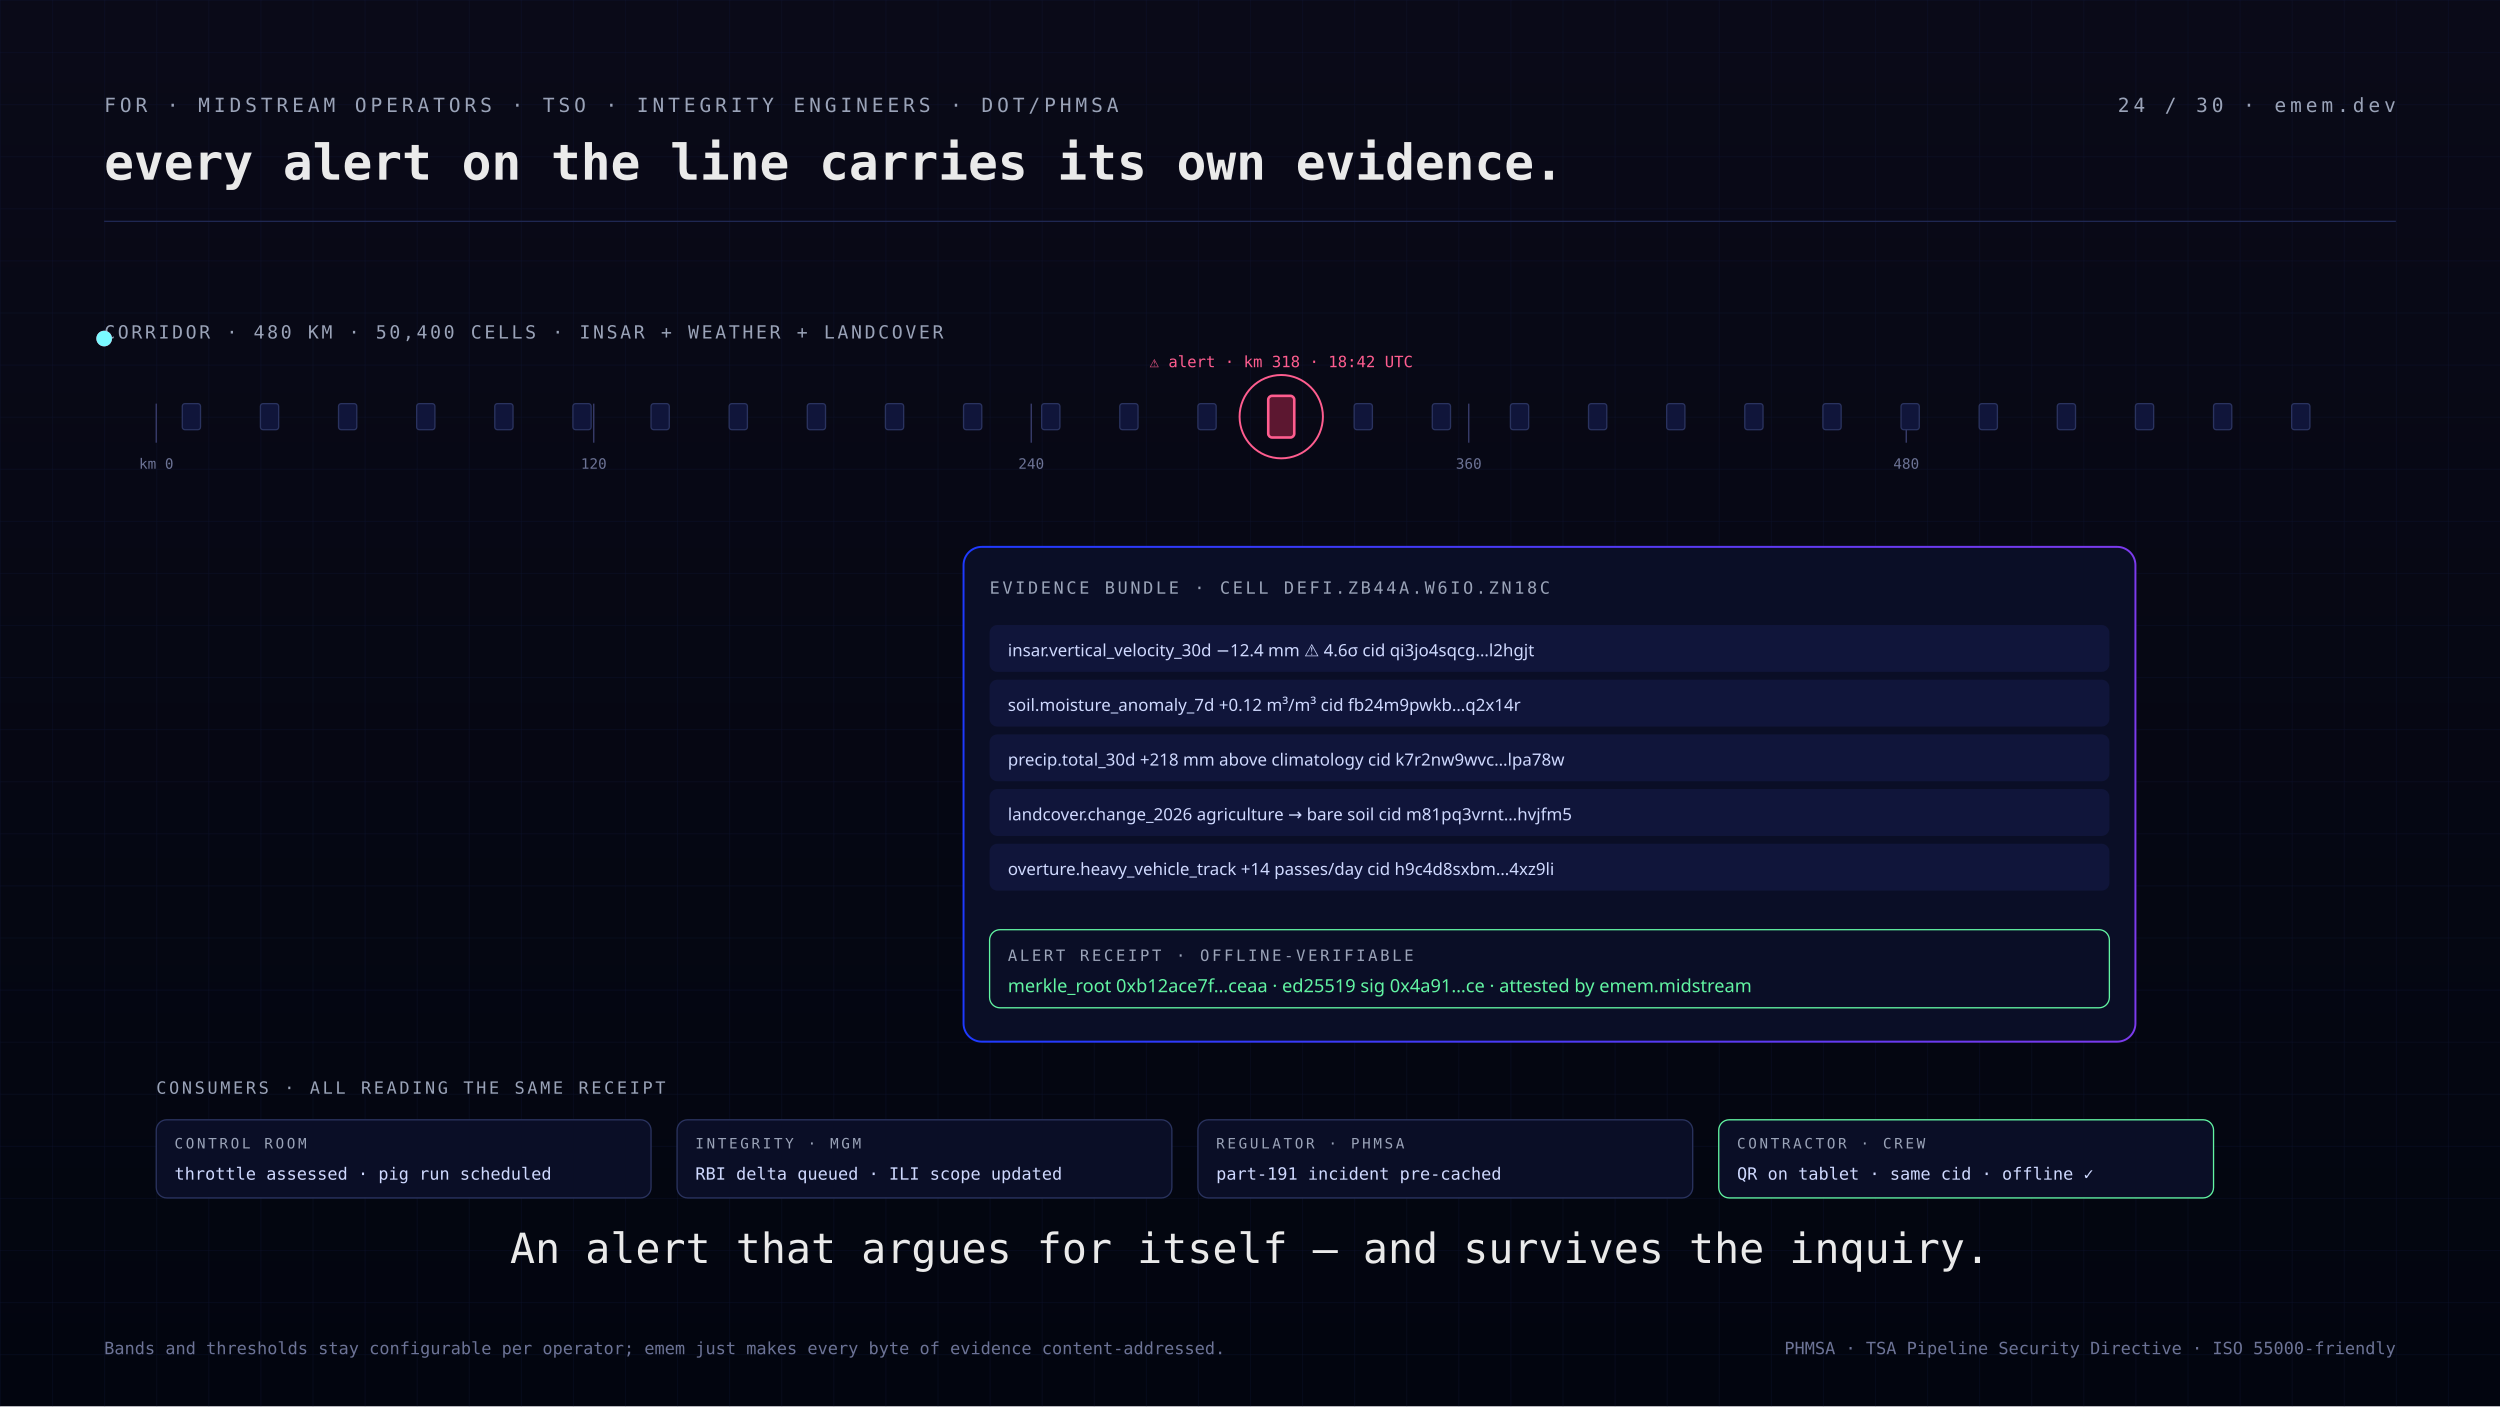
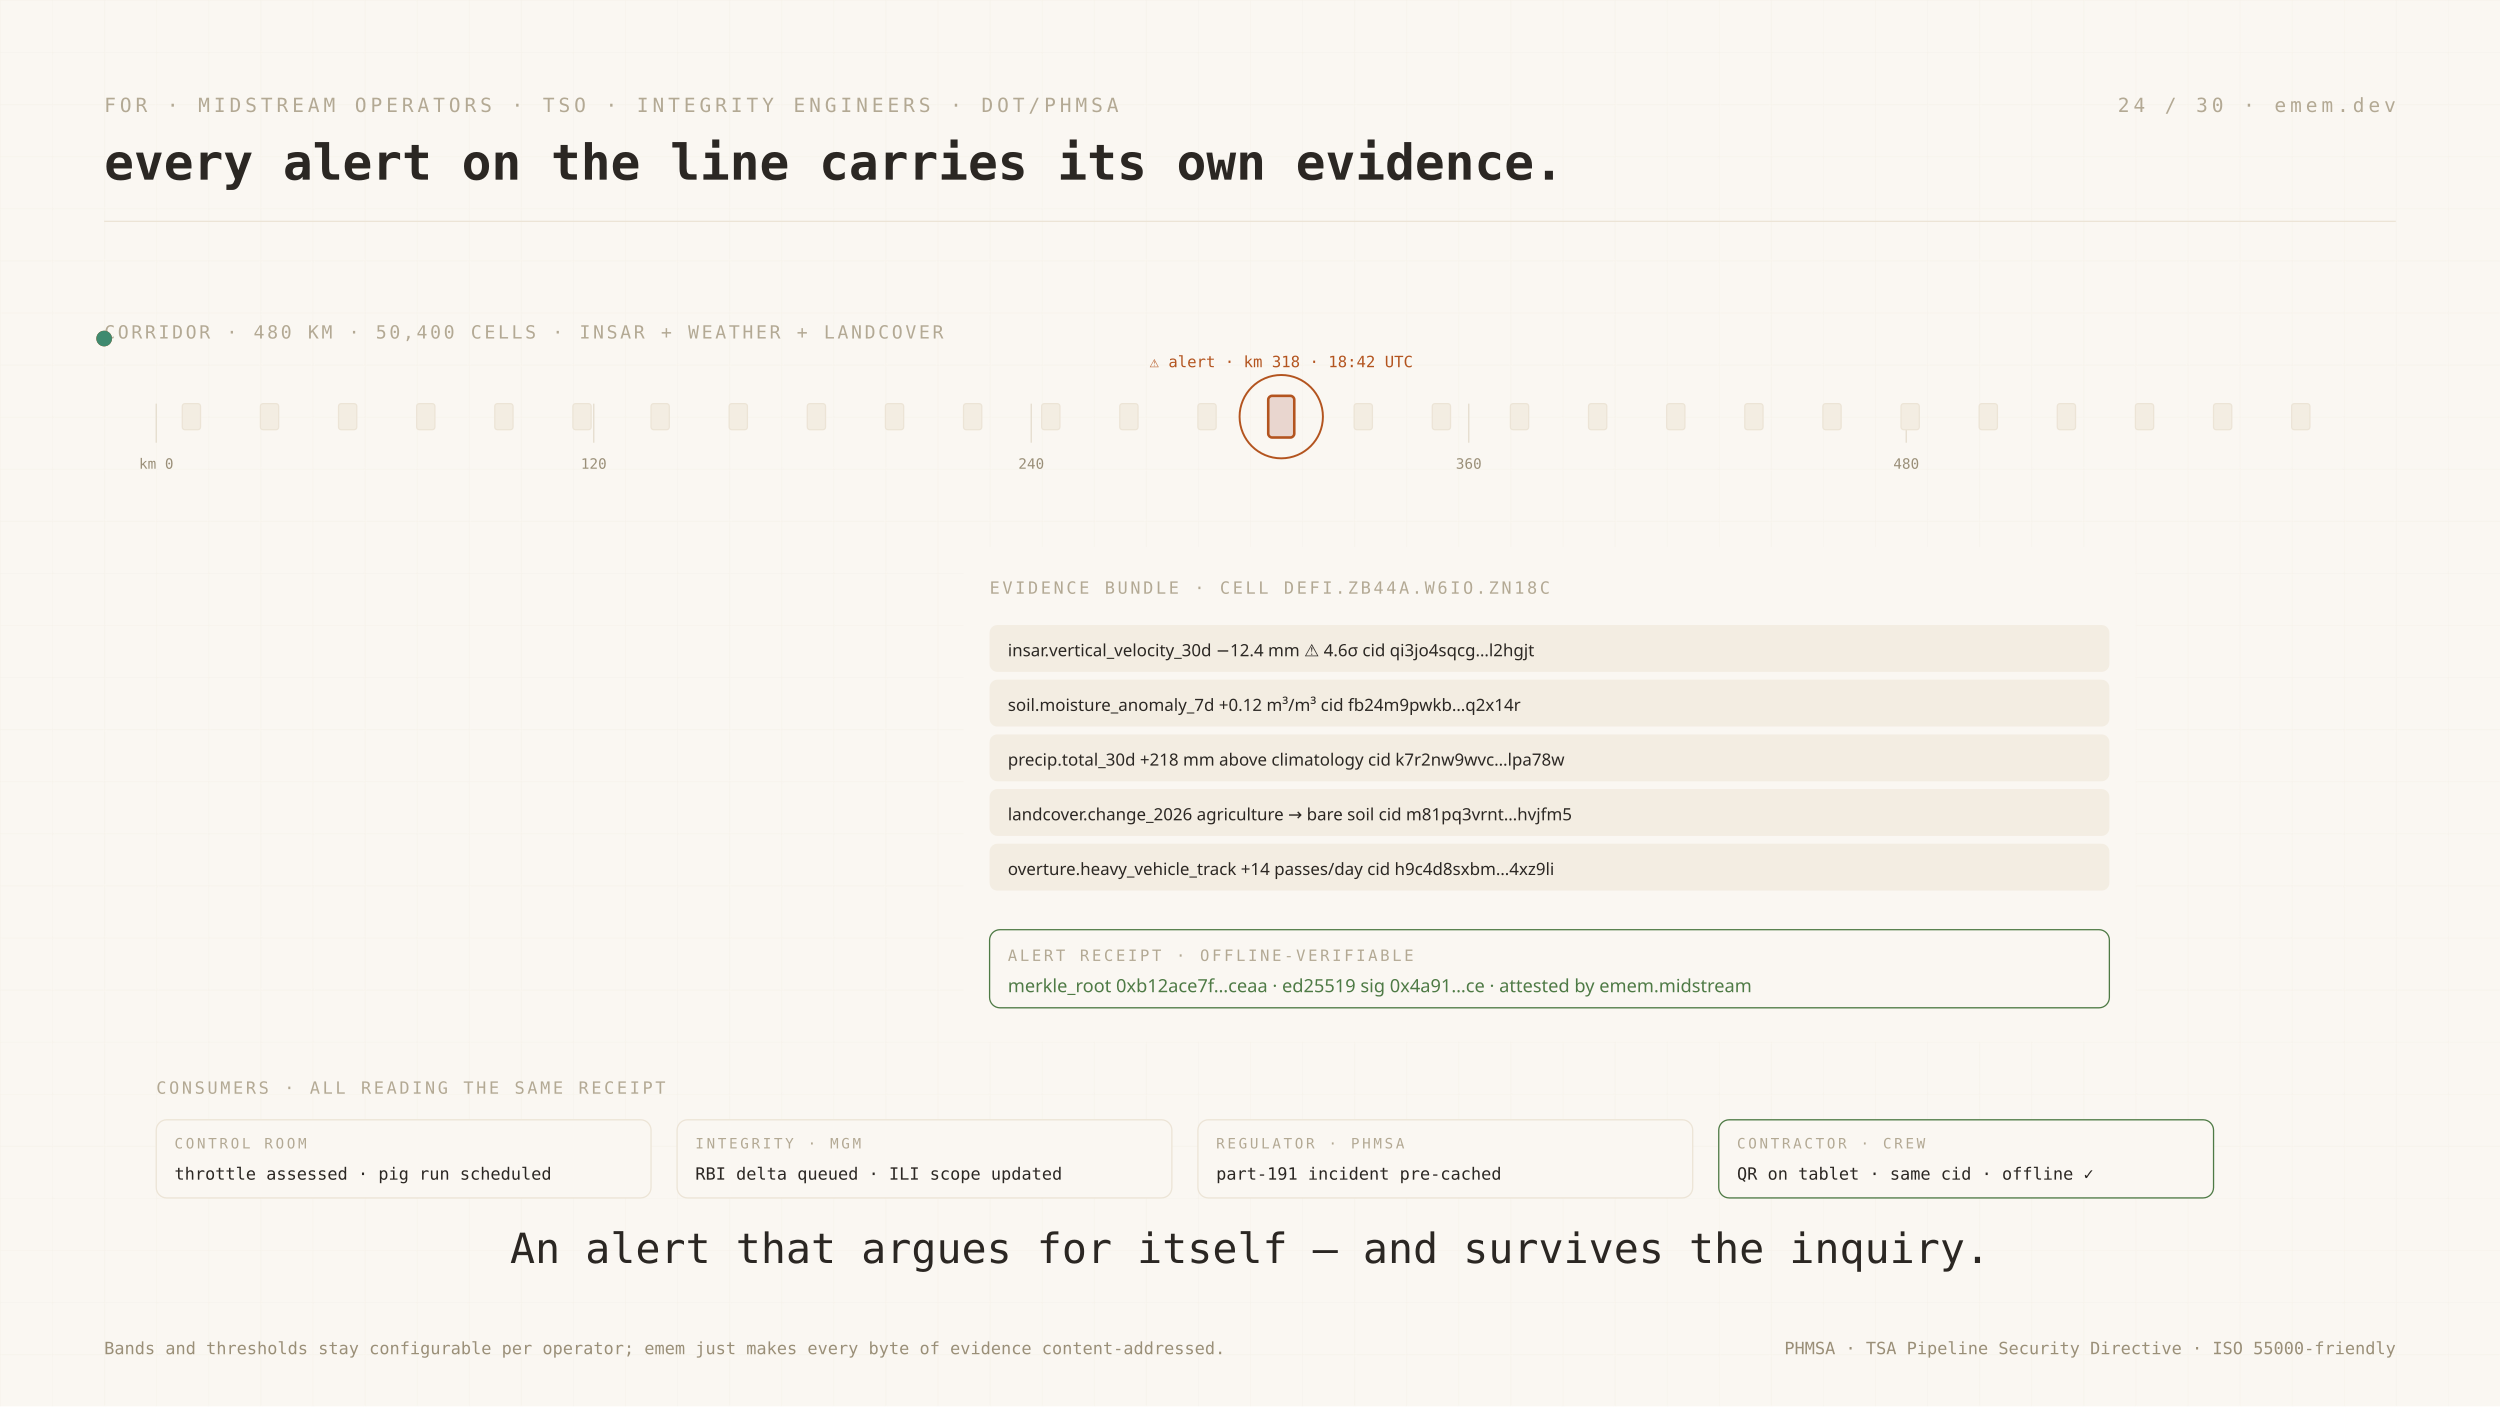
<svg xmlns="http://www.w3.org/2000/svg" viewBox="0 0 1920 1080" width="1920" height="1080" font-family="ui-monospace, SF Mono, Menlo, Consolas, monospace" role="img" aria-label="pipeline monitoring: every alert carries its own evidence">
  <defs>
    <linearGradient id="bg" x1="0" y1="0" x2="0" y2="1">
-       <stop offset="0" stop-color="#0a0a18" />
-       <stop offset="1" stop-color="#02050f" />
+       <stop offset="0" stop-color="#faf7f2" />
+       <stop offset="1" stop-color="#faf7f2" />
    </linearGradient>
    <linearGradient id="acc" x1="0" y1="0" x2="1" y2="0">
-       <stop offset="0" stop-color="#1e3aff" />
-       <stop offset="1" stop-color="#7c3aed" />
+       <stop offset="0" stop-color="#5b7d4d" />
+       <stop offset="1" stop-color="#8a6d3f" />
    </linearGradient>
    <pattern id="grid" width="40" height="40" patternUnits="userSpaceOnUse">
-       <path d="M40 0 L0 0 0 40" fill="none" stroke="#101637" stroke-width="0.6" />
+       <path d="M40 0 L0 0 0 40" fill="none" stroke="#f3ede2" stroke-width="0.6" />
    </pattern>
  </defs>
  <rect width="1920" height="1080" fill="url(#bg)" />
  <rect width="1920" height="1080" fill="url(#grid)" opacity="0.7" />
-   <text x="80" y="86" font-size="15" fill="#9aa3b8" letter-spacing="3">FOR · MIDSTREAM OPERATORS · TSO · INTEGRITY ENGINEERS · DOT/PHMSA</text>
-   <text x="80" y="138" font-size="38" fill="#eaeaea" font-weight="700">every alert on the line carries its own evidence.</text>
-   <text x="1840" y="86" text-anchor="end" font-size="15" fill="#9aa3b8" letter-spacing="3">24 / 30 · emem.dev</text>
-   <line x1="80" y1="170" x2="1840" y2="170" stroke="#1f2752" />
+   <text x="80" y="86" font-size="15" fill="#b3a994" letter-spacing="3">FOR · MIDSTREAM OPERATORS · TSO · INTEGRITY ENGINEERS · DOT/PHMSA</text>
+   <text x="80" y="138" font-size="38" fill="#2b2723" font-weight="700">every alert on the line carries its own evidence.</text>
+   <text x="1840" y="86" text-anchor="end" font-size="15" fill="#b3a994" letter-spacing="3">24 / 30 · emem.dev</text>
+   <line x1="80" y1="170" x2="1840" y2="170" stroke="#ece4d6" />
  <g transform="translate(80,260)">
-     <text x="0" y="0" font-size="14" fill="#9aa3b8" letter-spacing="2">CORRIDOR · 480 KM · 50,400 CELLS · INSAR + WEATHER + LANDCOVER</text>
-     <line x1="40" y1="60" x2="1720" y2="60" stroke="url(#acc)" stroke-width="6" />
-     <g font-size="11" fill="#6c7396">
-       <line x1="40" y1="50" x2="40" y2="80" stroke="#3a3f6f" />
+     <text x="0" y="0" font-size="14" fill="#b3a994" letter-spacing="2">CORRIDOR · 480 KM · 50,400 CELLS · INSAR + WEATHER + LANDCOVER</text>
+     <line x1="40" y1="60" x2="1720" y2="60" stroke="url(#7c756a)" stroke-width="6" />
+     <g font-size="11" fill="#9a8f78">
+       <line x1="40" y1="50" x2="40" y2="80" stroke="#e4ddcd" />
      <text x="40" y="100" text-anchor="middle">km 0</text>
-       <line x1="376" y1="50" x2="376" y2="80" stroke="#3a3f6f" />
+       <line x1="376" y1="50" x2="376" y2="80" stroke="#e4ddcd" />
      <text x="376" y="100" text-anchor="middle">120</text>
-       <line x1="712" y1="50" x2="712" y2="80" stroke="#3a3f6f" />
+       <line x1="712" y1="50" x2="712" y2="80" stroke="#e4ddcd" />
      <text x="712" y="100" text-anchor="middle">240</text>
-       <line x1="1048" y1="50" x2="1048" y2="80" stroke="#3a3f6f" />
+       <line x1="1048" y1="50" x2="1048" y2="80" stroke="#e4ddcd" />
      <text x="1048" y="100" text-anchor="middle">360</text>
-       <line x1="1384" y1="50" x2="1384" y2="80" stroke="#3a3f6f" />
+       <line x1="1384" y1="50" x2="1384" y2="80" stroke="#e4ddcd" />
      <text x="1384" y="100" text-anchor="middle">480</text>
    </g>
-     <g fill="#10153a" stroke="#2a335f">
+     <g fill="#f3ede2" stroke="#ece4d6">
      <g>
        <rect x="60" y="50" width="14" height="20" rx="2" />
        <rect x="120" y="50" width="14" height="20" rx="2" />
        <rect x="180" y="50" width="14" height="20" rx="2" />
        <rect x="240" y="50" width="14" height="20" rx="2" />
        <rect x="300" y="50" width="14" height="20" rx="2" />
        <rect x="360" y="50" width="14" height="20" rx="2" />
        <rect x="420" y="50" width="14" height="20" rx="2" />
        <rect x="480" y="50" width="14" height="20" rx="2" />
        <rect x="540" y="50" width="14" height="20" rx="2" />
        <rect x="600" y="50" width="14" height="20" rx="2" />
        <rect x="660" y="50" width="14" height="20" rx="2" />
        <rect x="720" y="50" width="14" height="20" rx="2" />
        <rect x="780" y="50" width="14" height="20" rx="2" />
        <rect x="840" y="50" width="14" height="20" rx="2" />
        <rect x="960" y="50" width="14" height="20" rx="2" />
        <rect x="1020" y="50" width="14" height="20" rx="2" />
        <rect x="1080" y="50" width="14" height="20" rx="2" />
        <rect x="1140" y="50" width="14" height="20" rx="2" />
        <rect x="1200" y="50" width="14" height="20" rx="2" />
        <rect x="1260" y="50" width="14" height="20" rx="2" />
        <rect x="1320" y="50" width="14" height="20" rx="2" />
        <rect x="1380" y="50" width="14" height="20" rx="2" />
        <rect x="1440" y="50" width="14" height="20" rx="2" />
        <rect x="1500" y="50" width="14" height="20" rx="2" />
        <rect x="1560" y="50" width="14" height="20" rx="2" />
        <rect x="1620" y="50" width="14" height="20" rx="2" />
        <rect x="1680" y="50" width="14" height="20" rx="2" />
      </g>
    </g>
    <g>
-       <rect x="894" y="44" width="20" height="32" rx="3" fill="#5c1730" stroke="#ff5d8f" stroke-width="2" />
-       <circle cx="904" cy="60" r="32" fill="none" stroke="#ff5d8f" stroke-width="1.5">
+       <rect x="894" y="44" width="20" height="32" rx="3" fill="#e9d6cf" stroke="#b3541f" stroke-width="2" />
+       <circle cx="904" cy="60" r="32" fill="none" stroke="#b3541f" stroke-width="1.5">
        <animate attributeName="r" values="14;42;14" dur="2.4s" repeatCount="indefinite" />
        <animate attributeName="opacity" values="0.9;0;0.9" dur="2.4s" repeatCount="indefinite" />
      </circle>
-       <text x="904" y="22" text-anchor="middle" font-size="12" fill="#ff5d8f">⚠ alert · km 318 · 18:42 UTC</text>
+       <text x="904" y="22" text-anchor="middle" font-size="12" fill="#b3541f">⚠ alert · km 318 · 18:42 UTC</text>
    </g>
    <g transform="translate(660,160)">
-       <rect width="900" height="380" rx="14" fill="#0a0e26" stroke="url(#acc)" stroke-width="1.5" />
-       <text x="20" y="36" font-size="13" fill="#9aa3b8" letter-spacing="2">EVIDENCE BUNDLE · CELL DEFI.ZB44A.W6IO.ZN18C</text>
-       <g transform="translate(20,60)" font-family="ui-monospace" font-size="13" fill="#cfd9ff">
+       <rect width="900" height="380" rx="14" fill="#faf7f2" stroke="url(#7c756a)" stroke-width="1.5" />
+       <text x="20" y="36" font-size="13" fill="#b3a994" letter-spacing="2">EVIDENCE BUNDLE · CELL DEFI.ZB44A.W6IO.ZN18C</text>
+       <g transform="translate(20,60)" font-family="ui-monospace" font-size="13" fill="#2b2723">
        <g>
-           <rect width="860" height="36" rx="6" fill="#10153a" />
+           <rect width="860" height="36" rx="6" fill="#f3ede2" />
          <text x="14" y="24">insar.vertical_velocity_30d   −12.4 mm   ⚠ 4.6σ        cid qi3jo4sqcg…l2hgjt</text>
        </g>
        <g transform="translate(0,42)">
-           <rect width="860" height="36" rx="6" fill="#10153a" />
+           <rect width="860" height="36" rx="6" fill="#f3ede2" />
          <text x="14" y="24">soil.moisture_anomaly_7d      +0.12 m³/m³                cid fb24m9pwkb…q2x14r</text>
        </g>
        <g transform="translate(0,84)">
-           <rect width="860" height="36" rx="6" fill="#10153a" />
+           <rect width="860" height="36" rx="6" fill="#f3ede2" />
          <text x="14" y="24">precip.total_30d              +218 mm above climatology  cid k7r2nw9wvc…lpa78w</text>
        </g>
        <g transform="translate(0,126)">
-           <rect width="860" height="36" rx="6" fill="#10153a" />
+           <rect width="860" height="36" rx="6" fill="#f3ede2" />
          <text x="14" y="24">landcover.change_2026         agriculture → bare soil   cid m81pq3vrnt…hvjfm5</text>
        </g>
        <g transform="translate(0,168)">
-           <rect width="860" height="36" rx="6" fill="#10153a" />
+           <rect width="860" height="36" rx="6" fill="#f3ede2" />
          <text x="14" y="24">overture.heavy_vehicle_track  +14 passes/day            cid h9c4d8sxbm…4xz9li</text>
        </g>
      </g>
      <g transform="translate(20,294)">
-         <rect width="860" height="60" rx="8" fill="#0a0e26" stroke="#62f5a3" />
-         <text x="14" y="24" font-size="12" fill="#9aa3b8" letter-spacing="2">ALERT RECEIPT · OFFLINE-VERIFIABLE</text>
-         <text x="14" y="48" font-family="ui-monospace" font-size="14" fill="#62f5a3">merkle_root 0xb12ace7f…ceaa  ·  ed25519 sig 0x4a91…ce  ·  attested by emem.midstream</text>
+         <rect width="860" height="60" rx="8" fill="#faf7f2" stroke="#4e7a45" />
+         <text x="14" y="24" font-size="12" fill="#b3a994" letter-spacing="2">ALERT RECEIPT · OFFLINE-VERIFIABLE</text>
+         <text x="14" y="48" font-family="ui-monospace" font-size="14" fill="#4e7a45">merkle_root 0xb12ace7f…ceaa  ·  ed25519 sig 0x4a91…ce  ·  attested by emem.midstream</text>
      </g>
    </g>
-     <g transform="translate(0,580)" font-size="13" fill="#cfd9ff">
-       <text x="40" y="0" font-size="13" fill="#9aa3b8" letter-spacing="2">CONSUMERS · ALL READING THE SAME RECEIPT</text>
+     <g transform="translate(0,580)" font-size="13" fill="#2b2723">
+       <text x="40" y="0" font-size="13" fill="#b3a994" letter-spacing="2">CONSUMERS · ALL READING THE SAME RECEIPT</text>
      <g transform="translate(40,20)">
-         <rect width="380" height="60" rx="8" fill="#0a0e26" stroke="#2a335f" />
-         <text x="14" y="22" font-size="11" fill="#9aa3b8" letter-spacing="2">CONTROL ROOM</text>
+         <rect width="380" height="60" rx="8" fill="#faf7f2" stroke="#ece4d6" />
+         <text x="14" y="22" font-size="11" fill="#b3a994" letter-spacing="2">CONTROL ROOM</text>
        <text x="14" y="46">throttle assessed · pig run scheduled</text>
      </g>
      <g transform="translate(440,20)">
-         <rect width="380" height="60" rx="8" fill="#0a0e26" stroke="#2a335f" />
-         <text x="14" y="22" font-size="11" fill="#9aa3b8" letter-spacing="2">INTEGRITY · MGM</text>
+         <rect width="380" height="60" rx="8" fill="#faf7f2" stroke="#ece4d6" />
+         <text x="14" y="22" font-size="11" fill="#b3a994" letter-spacing="2">INTEGRITY · MGM</text>
        <text x="14" y="46">RBI delta queued · ILI scope updated</text>
      </g>
      <g transform="translate(840,20)">
-         <rect width="380" height="60" rx="8" fill="#0a0e26" stroke="#2a335f" />
-         <text x="14" y="22" font-size="11" fill="#9aa3b8" letter-spacing="2">REGULATOR · PHMSA</text>
+         <rect width="380" height="60" rx="8" fill="#faf7f2" stroke="#ece4d6" />
+         <text x="14" y="22" font-size="11" fill="#b3a994" letter-spacing="2">REGULATOR · PHMSA</text>
        <text x="14" y="46">part-191 incident pre-cached</text>
      </g>
      <g transform="translate(1240,20)">
-         <rect width="380" height="60" rx="8" fill="#0a0e26" stroke="#62f5a3" />
-         <text x="14" y="22" font-size="11" fill="#9aa3b8" letter-spacing="2">CONTRACTOR · CREW</text>
+         <rect width="380" height="60" rx="8" fill="#faf7f2" stroke="#4e7a45" />
+         <text x="14" y="22" font-size="11" fill="#b3a994" letter-spacing="2">CONTRACTOR · CREW</text>
        <text x="14" y="46">QR on tablet · same cid · offline ✓</text>
      </g>
    </g>
    <g>
-       <circle r="6" fill="#ff5d8f">
+       <circle r="6" fill="#b3541f">
        <animateMotion dur="6s" repeatCount="indefinite" path="M904 60 L1110 160 L1110 540 L230 600" />
      </circle>
-       <circle r="6" fill="#7af9ff">
+       <circle r="6" fill="#3f8a6f">
        <animateMotion dur="6s" begin="2s" repeatCount="indefinite" path="M904 60 L1110 160 L1110 540 L1430 600" />
      </circle>
    </g>
  </g>
-   <text x="960" y="970" text-anchor="middle" font-size="32" fill="#eaeaea">An alert that argues for itself — and survives the inquiry.</text>
-   <g transform="translate(80,1040)" font-size="13" fill="#6c7396">
+   <text x="960" y="970" text-anchor="middle" font-size="32" fill="#2b2723">An alert that argues for itself — and survives the inquiry.</text>
+   <g transform="translate(80,1040)" font-size="13" fill="#9a8f78">
    <text x="0" y="0">Bands and thresholds stay configurable per operator; emem just makes every byte of evidence content-addressed.</text>
    <text x="1760" y="0" text-anchor="end">PHMSA · TSA Pipeline Security Directive · ISO 55000-friendly</text>
  </g>
</svg>
